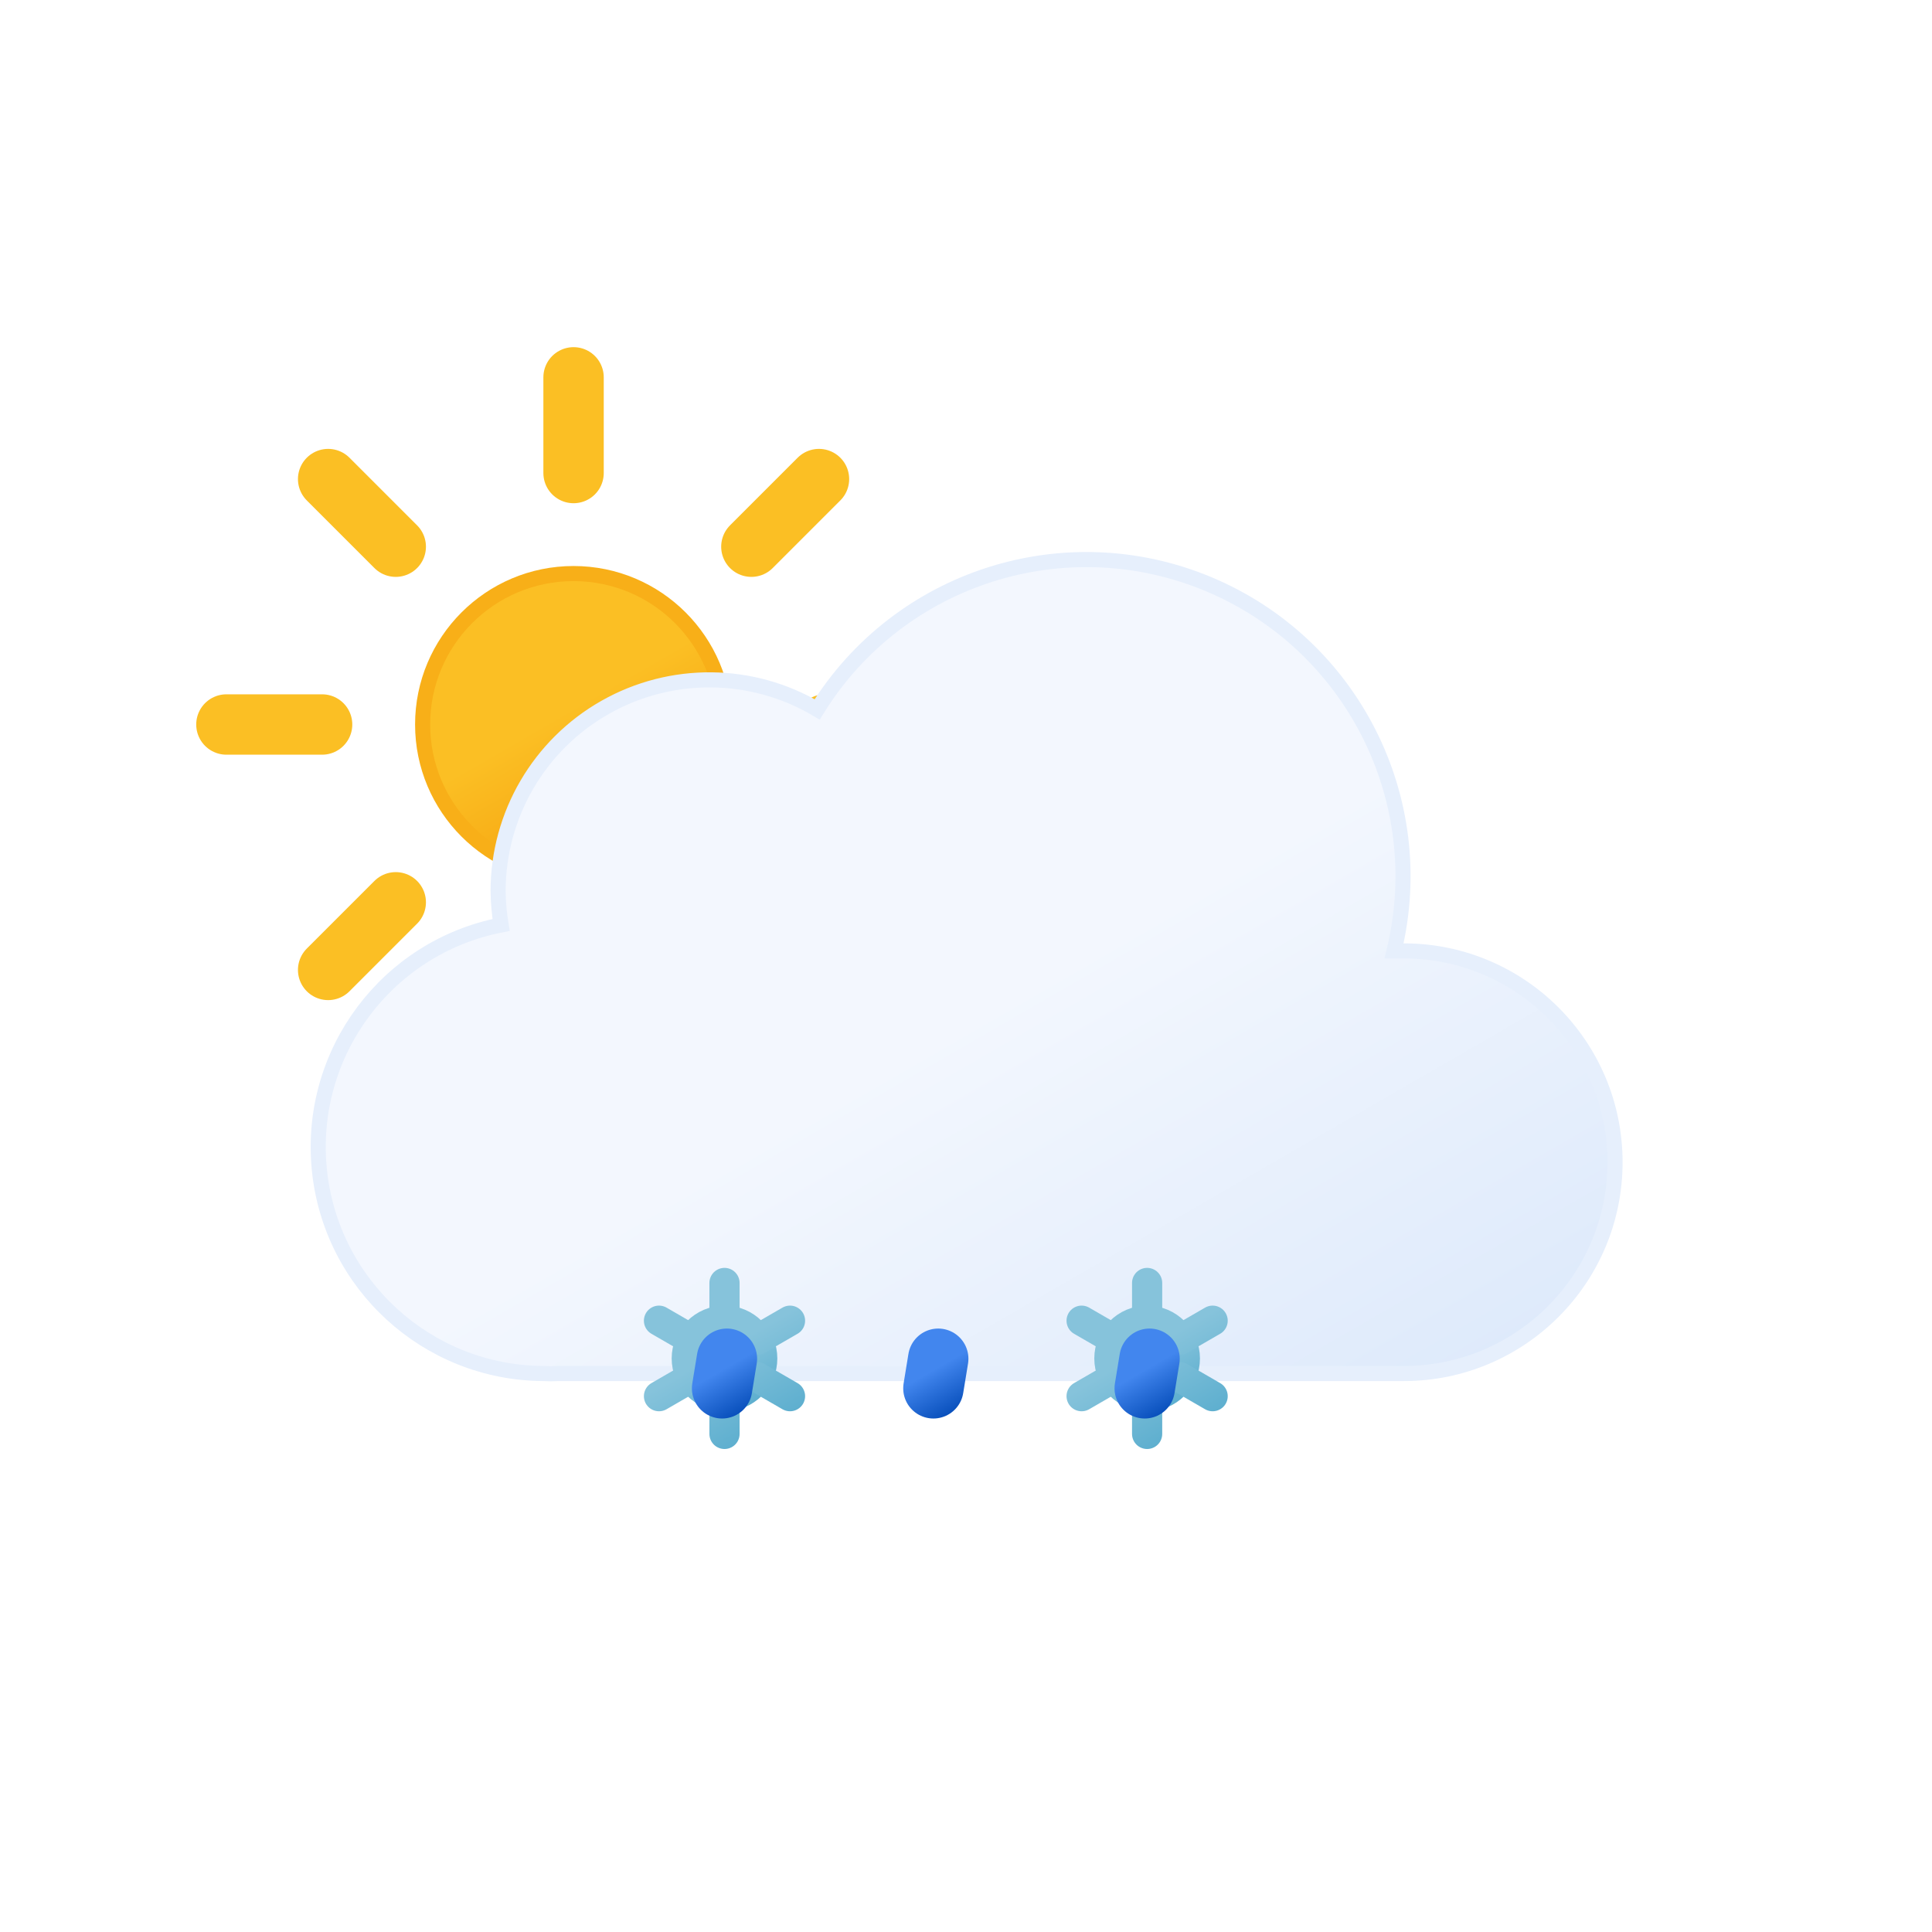
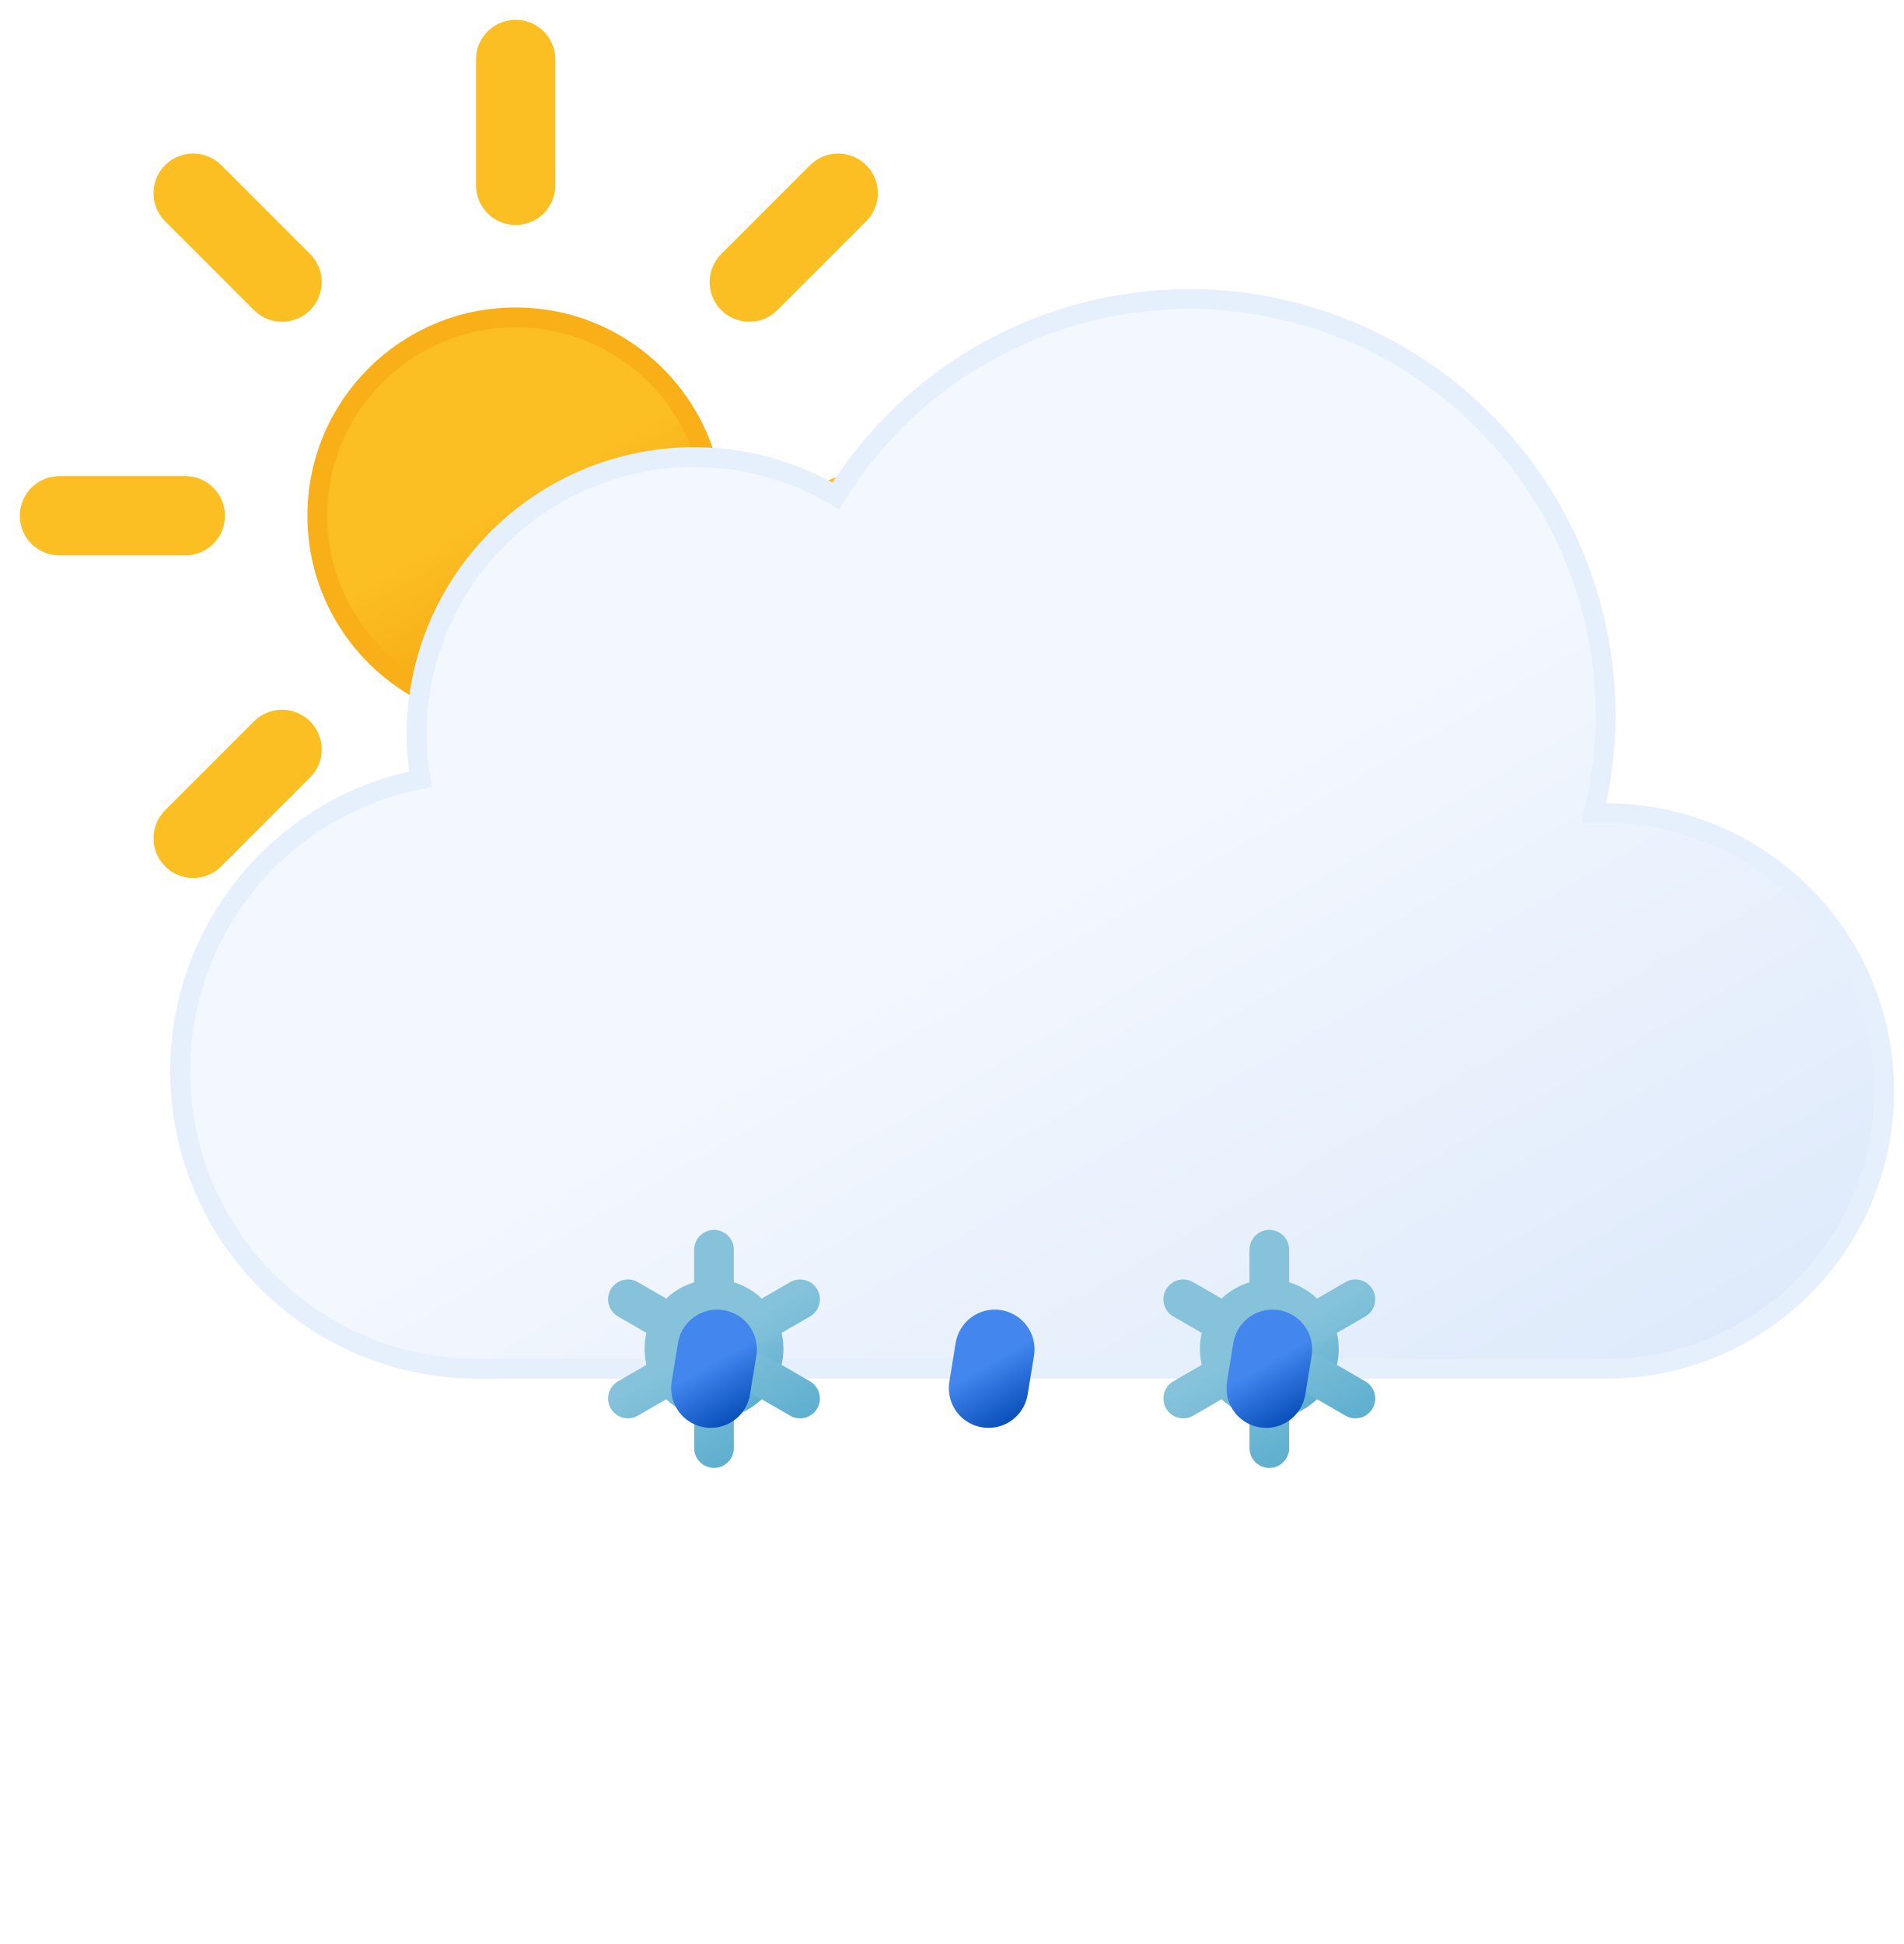
- <svg xmlns="http://www.w3.org/2000/svg" xmlns:xlink="http://www.w3.org/1999/xlink" viewBox="0 0 64 64">
+ <svg xmlns="http://www.w3.org/2000/svg" xmlns:xlink="http://www.w3.org/1999/xlink" viewBox="6 11 48 49">
  <defs>
    <linearGradient id="a" x1="16.5" y1="19.67" x2="21.5" y2="28.33" gradientUnits="userSpaceOnUse">
      <stop offset="0" stop-color="#fbbf24" />
      <stop offset="0.45" stop-color="#fbbf24" />
      <stop offset="1" stop-color="#f59e0b" />
    </linearGradient>
    <linearGradient id="b" x1="22.56" y1="21.96" x2="39.2" y2="50.8" gradientUnits="userSpaceOnUse">
      <stop offset="0" stop-color="#f3f7fe" />
      <stop offset="0.45" stop-color="#f3f7fe" />
      <stop offset="1" stop-color="#deeafb" />
    </linearGradient>
    <linearGradient id="c" x1="23.12" y1="43.48" x2="24.88" y2="46.52" gradientUnits="userSpaceOnUse">
      <stop offset="0" stop-color="#86c3db" />
      <stop offset="0.45" stop-color="#86c3db" />
      <stop offset="1" stop-color="#5eafcf" />
    </linearGradient>
    <linearGradient id="d" x1="22.67" y1="42.69" x2="25.33" y2="47.31" xlink:href="#c" />
    <linearGradient id="e" x1="37.12" y1="43.48" x2="38.88" y2="46.52" xlink:href="#c" />
    <linearGradient id="f" x1="36.67" y1="42.69" x2="39.33" y2="47.31" xlink:href="#c" />
    <linearGradient id="g" x1="23.31" y1="44.3" x2="24.69" y2="46.7" gradientUnits="userSpaceOnUse">
      <stop offset="0" stop-color="#4286ee" />
      <stop offset="0.45" stop-color="#4286ee" />
      <stop offset="1" stop-color="#0950bc" />
    </linearGradient>
    <linearGradient id="h" x1="30.31" y1="44.3" x2="31.69" y2="46.7" xlink:href="#g" />
    <linearGradient id="i" x1="37.31" y1="44.3" x2="38.69" y2="46.7" xlink:href="#g" />
  </defs>
  <circle cx="19" cy="24" r="5" stroke="#f8af18" stroke-miterlimit="10" stroke-width="0.5" fill="url(#a)" />
  <path d="M19,15.67V12.5m0,23V32.33m5.89-14.22,2.24-2.24M10.87,32.13l2.24-2.24m0-11.78-2.24-2.24M27.13,32.13l-2.24-2.24M7.5,24h3.17M30.5,24H27.33" fill="none" stroke="#fbbf24" stroke-linecap="round" stroke-miterlimit="10" stroke-width="2">
    <animateTransform attributeName="transform" type="rotate" values="0 19 24; 360 19 24" dur="45s" repeatCount="indefinite" />
  </path>
  <path d="M46.5,31.5l-.32,0a10.49,10.49,0,0,0-19.11-8,7,7,0,0,0-10.57,6,7.21,7.21,0,0,0,.1,1.14A7.5,7.5,0,0,0,18,45.5a4.19,4.19,0,0,0,.5,0v0h28a7,7,0,0,0,0-14Z" stroke="#e6effc" stroke-miterlimit="10" stroke-width="0.5" fill="url(#b)" />
  <g>
    <circle cx="24" cy="45" r="1.25" fill="none" stroke-miterlimit="10" stroke="url(#c)" />
    <path d="M26.17,46.25l-1.09-.63m-2.16-1.24-1.09-.63M24,42.5v1.25m0,3.75V46.25m-1.08-.63-1.09.63m4.34-2.5-1.09.63" fill="none" stroke-linecap="round" stroke-miterlimit="10" stroke="url(#d)" />
    <animateTransform attributeName="transform" type="translate" additive="sum" values="1 -6; -1 12" begin="-2s" dur="4s" repeatCount="indefinite" />
    <animateTransform attributeName="transform" type="rotate" additive="sum" values="0 24 45; 360 24 45" dur="9s" repeatCount="indefinite" />
    <animate attributeName="opacity" values="0;1;1;1;0" begin="-2s" dur="4s" repeatCount="indefinite" />
  </g>
  <g>
    <circle cx="38" cy="45" r="1.25" fill="none" stroke-miterlimit="10" stroke="url(#e)" />
    <path d="M40.17,46.25l-1.09-.63m-2.16-1.24-1.09-.63M38,42.5v1.25m0,3.75V46.25m-1.08-.63-1.09.63m4.34-2.5-1.09.63" fill="none" stroke-linecap="round" stroke-miterlimit="10" stroke="url(#f)" />
    <animateTransform attributeName="transform" type="translate" additive="sum" values="1 -6; -1 12" begin="-1s" dur="4s" repeatCount="indefinite" />
    <animateTransform attributeName="transform" type="rotate" additive="sum" values="0 38 45; 360 38 45" dur="9s" repeatCount="indefinite" />
    <animate attributeName="opacity" values="0;1;1;1;0" begin="-1s" dur="4s" repeatCount="indefinite" />
  </g>
  <line x1="24.08" y1="45.01" x2="23.92" y2="45.99" fill="none" stroke-linecap="round" stroke-miterlimit="10" stroke-width="2" stroke="url(#g)">
    <animateTransform attributeName="transform" type="translate" values="1 -5; -2 10" dur="1.5s" repeatCount="indefinite" />
    <animate attributeName="opacity" values="0;1;1;0" dur="1.5s" repeatCount="indefinite" />
  </line>
  <line x1="31.08" y1="45.01" x2="30.92" y2="45.99" fill="none" stroke-linecap="round" stroke-miterlimit="10" stroke-width="2" stroke="url(#h)">
    <animateTransform attributeName="transform" type="translate" begin="-0.5s" values="1 -5; -2 10" dur="1.5s" repeatCount="indefinite" />
    <animate attributeName="opacity" begin="-0.5s" values="0;1;1;0" dur="1.5s" repeatCount="indefinite" />
  </line>
  <line x1="38.08" y1="45.01" x2="37.92" y2="45.99" fill="none" stroke-linecap="round" stroke-miterlimit="10" stroke-width="2" stroke="url(#i)">
    <animateTransform attributeName="transform" type="translate" begin="-1s" values="1 -5; -2 10" dur="1.5s" repeatCount="indefinite" />
    <animate attributeName="opacity" begin="-1s" values="0;1;1;0" dur="1.5s" repeatCount="indefinite" />
  </line>
</svg>
